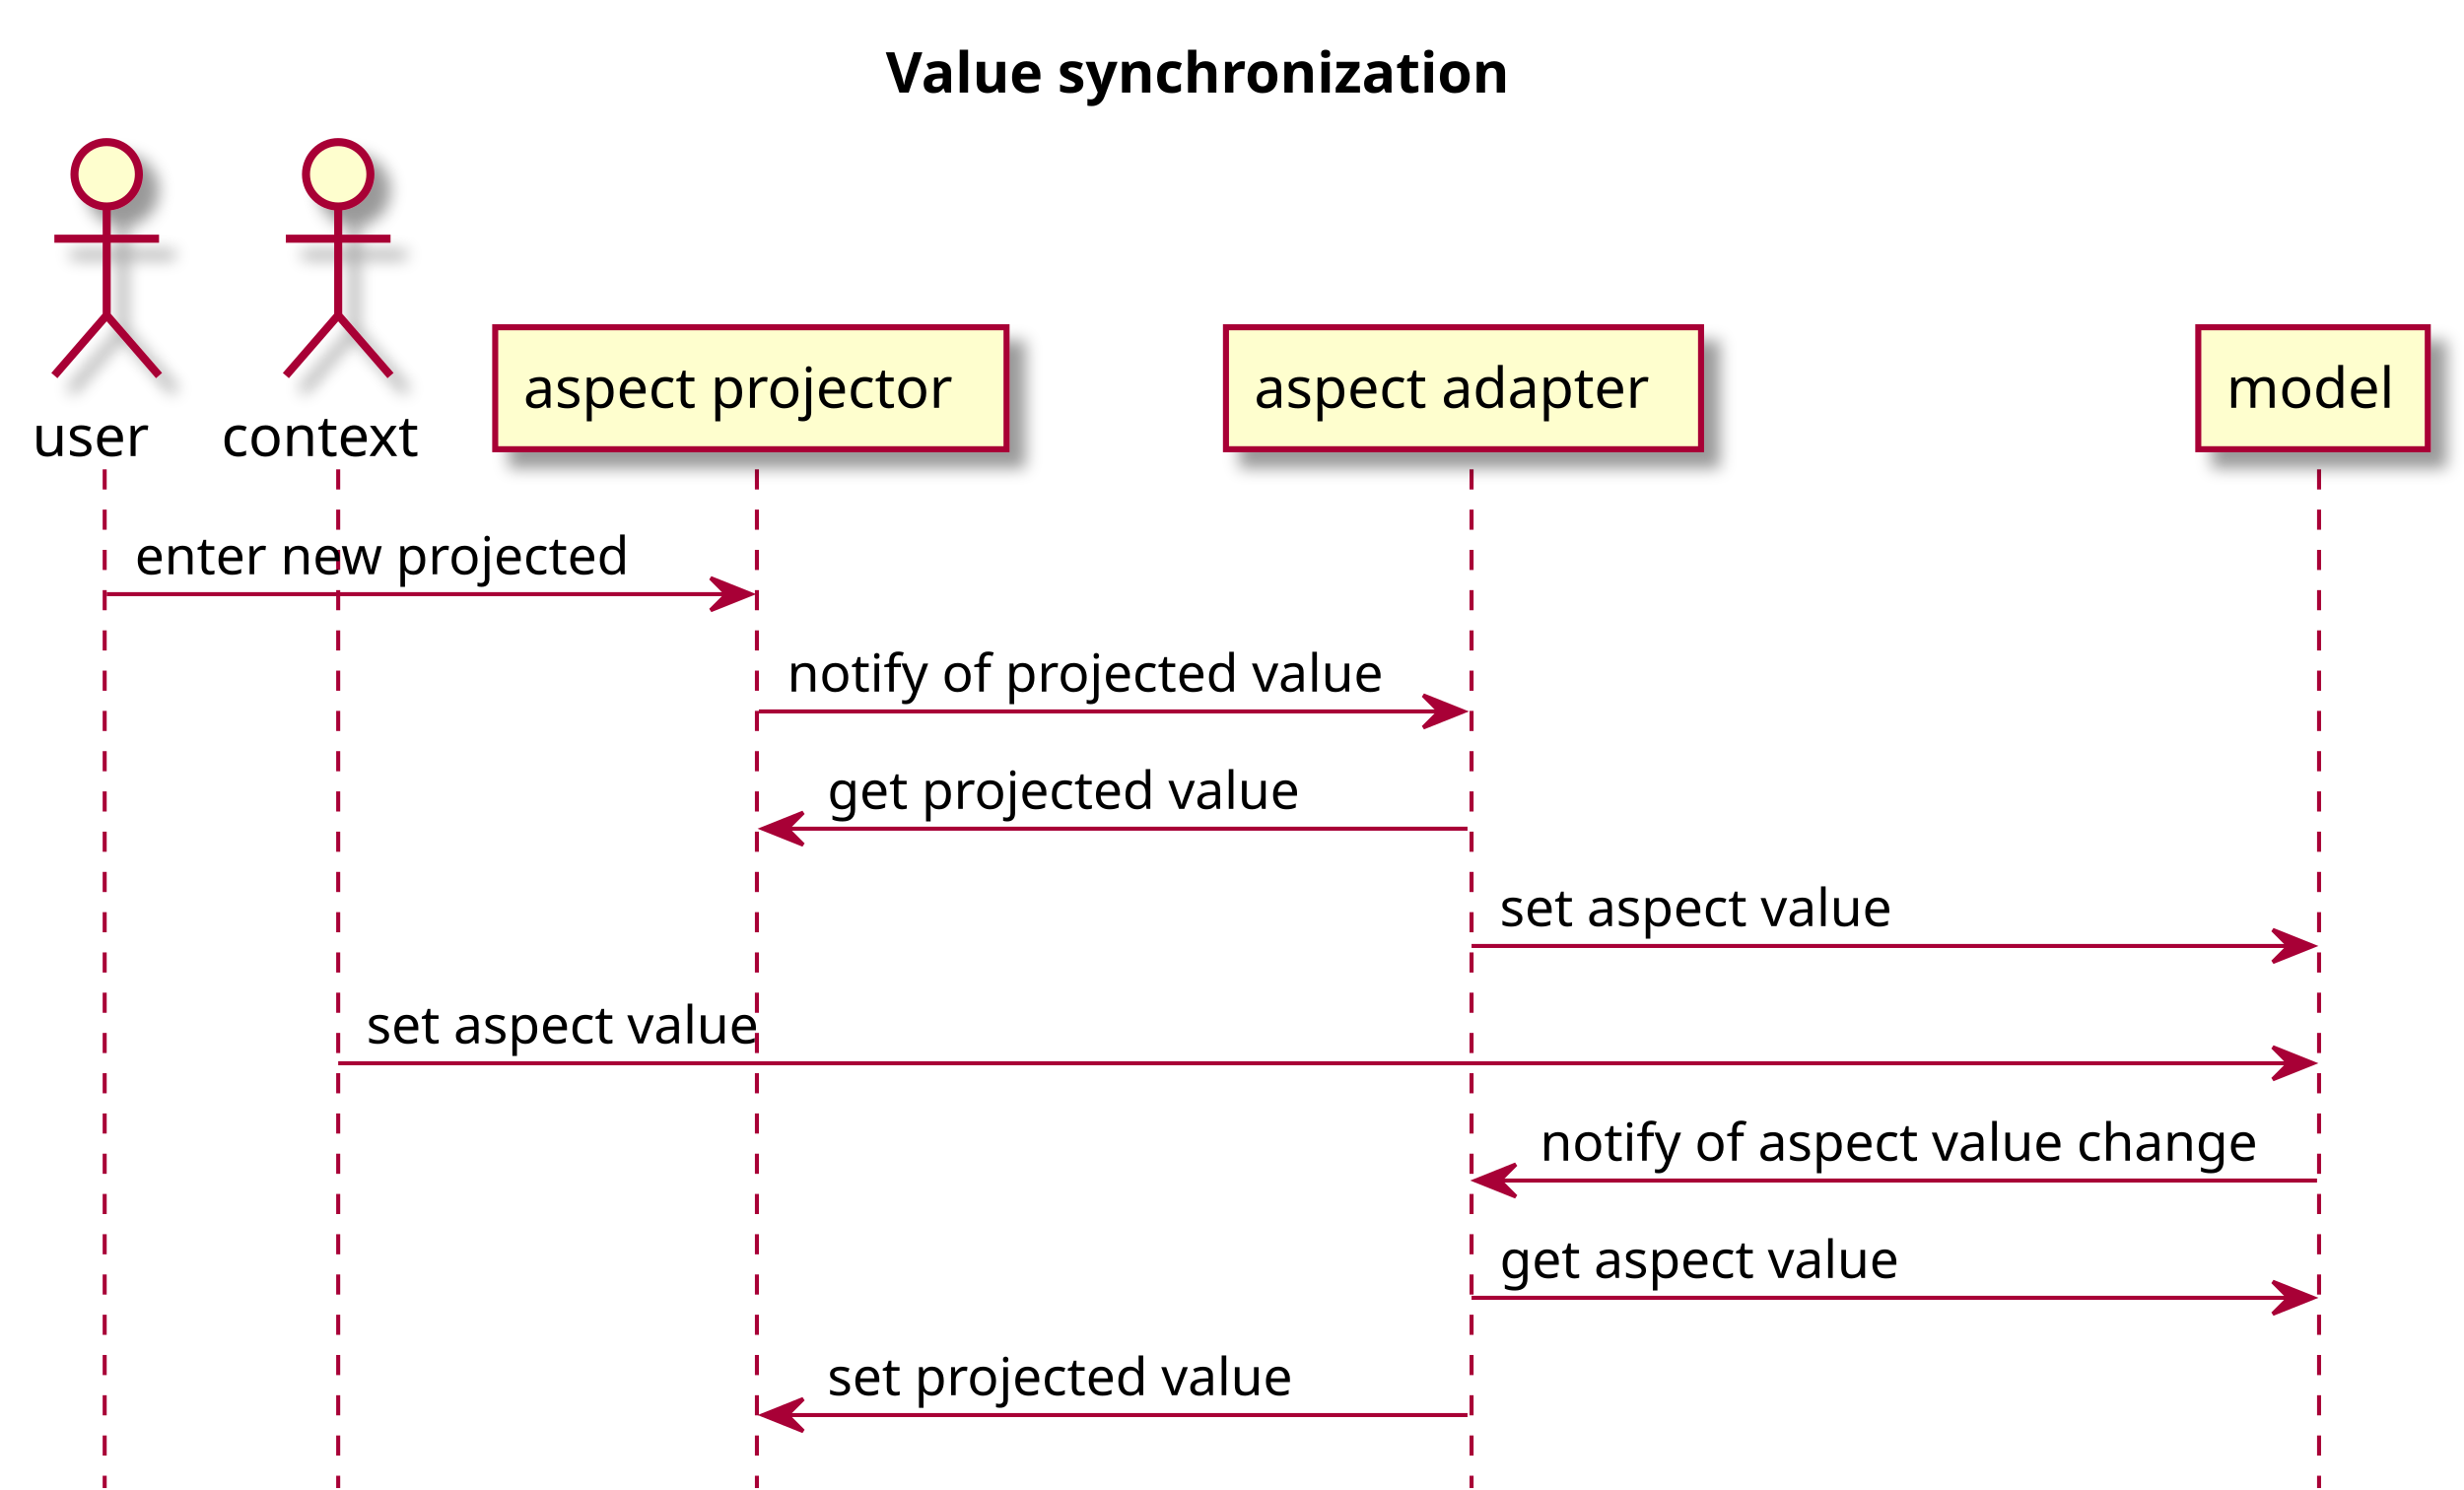
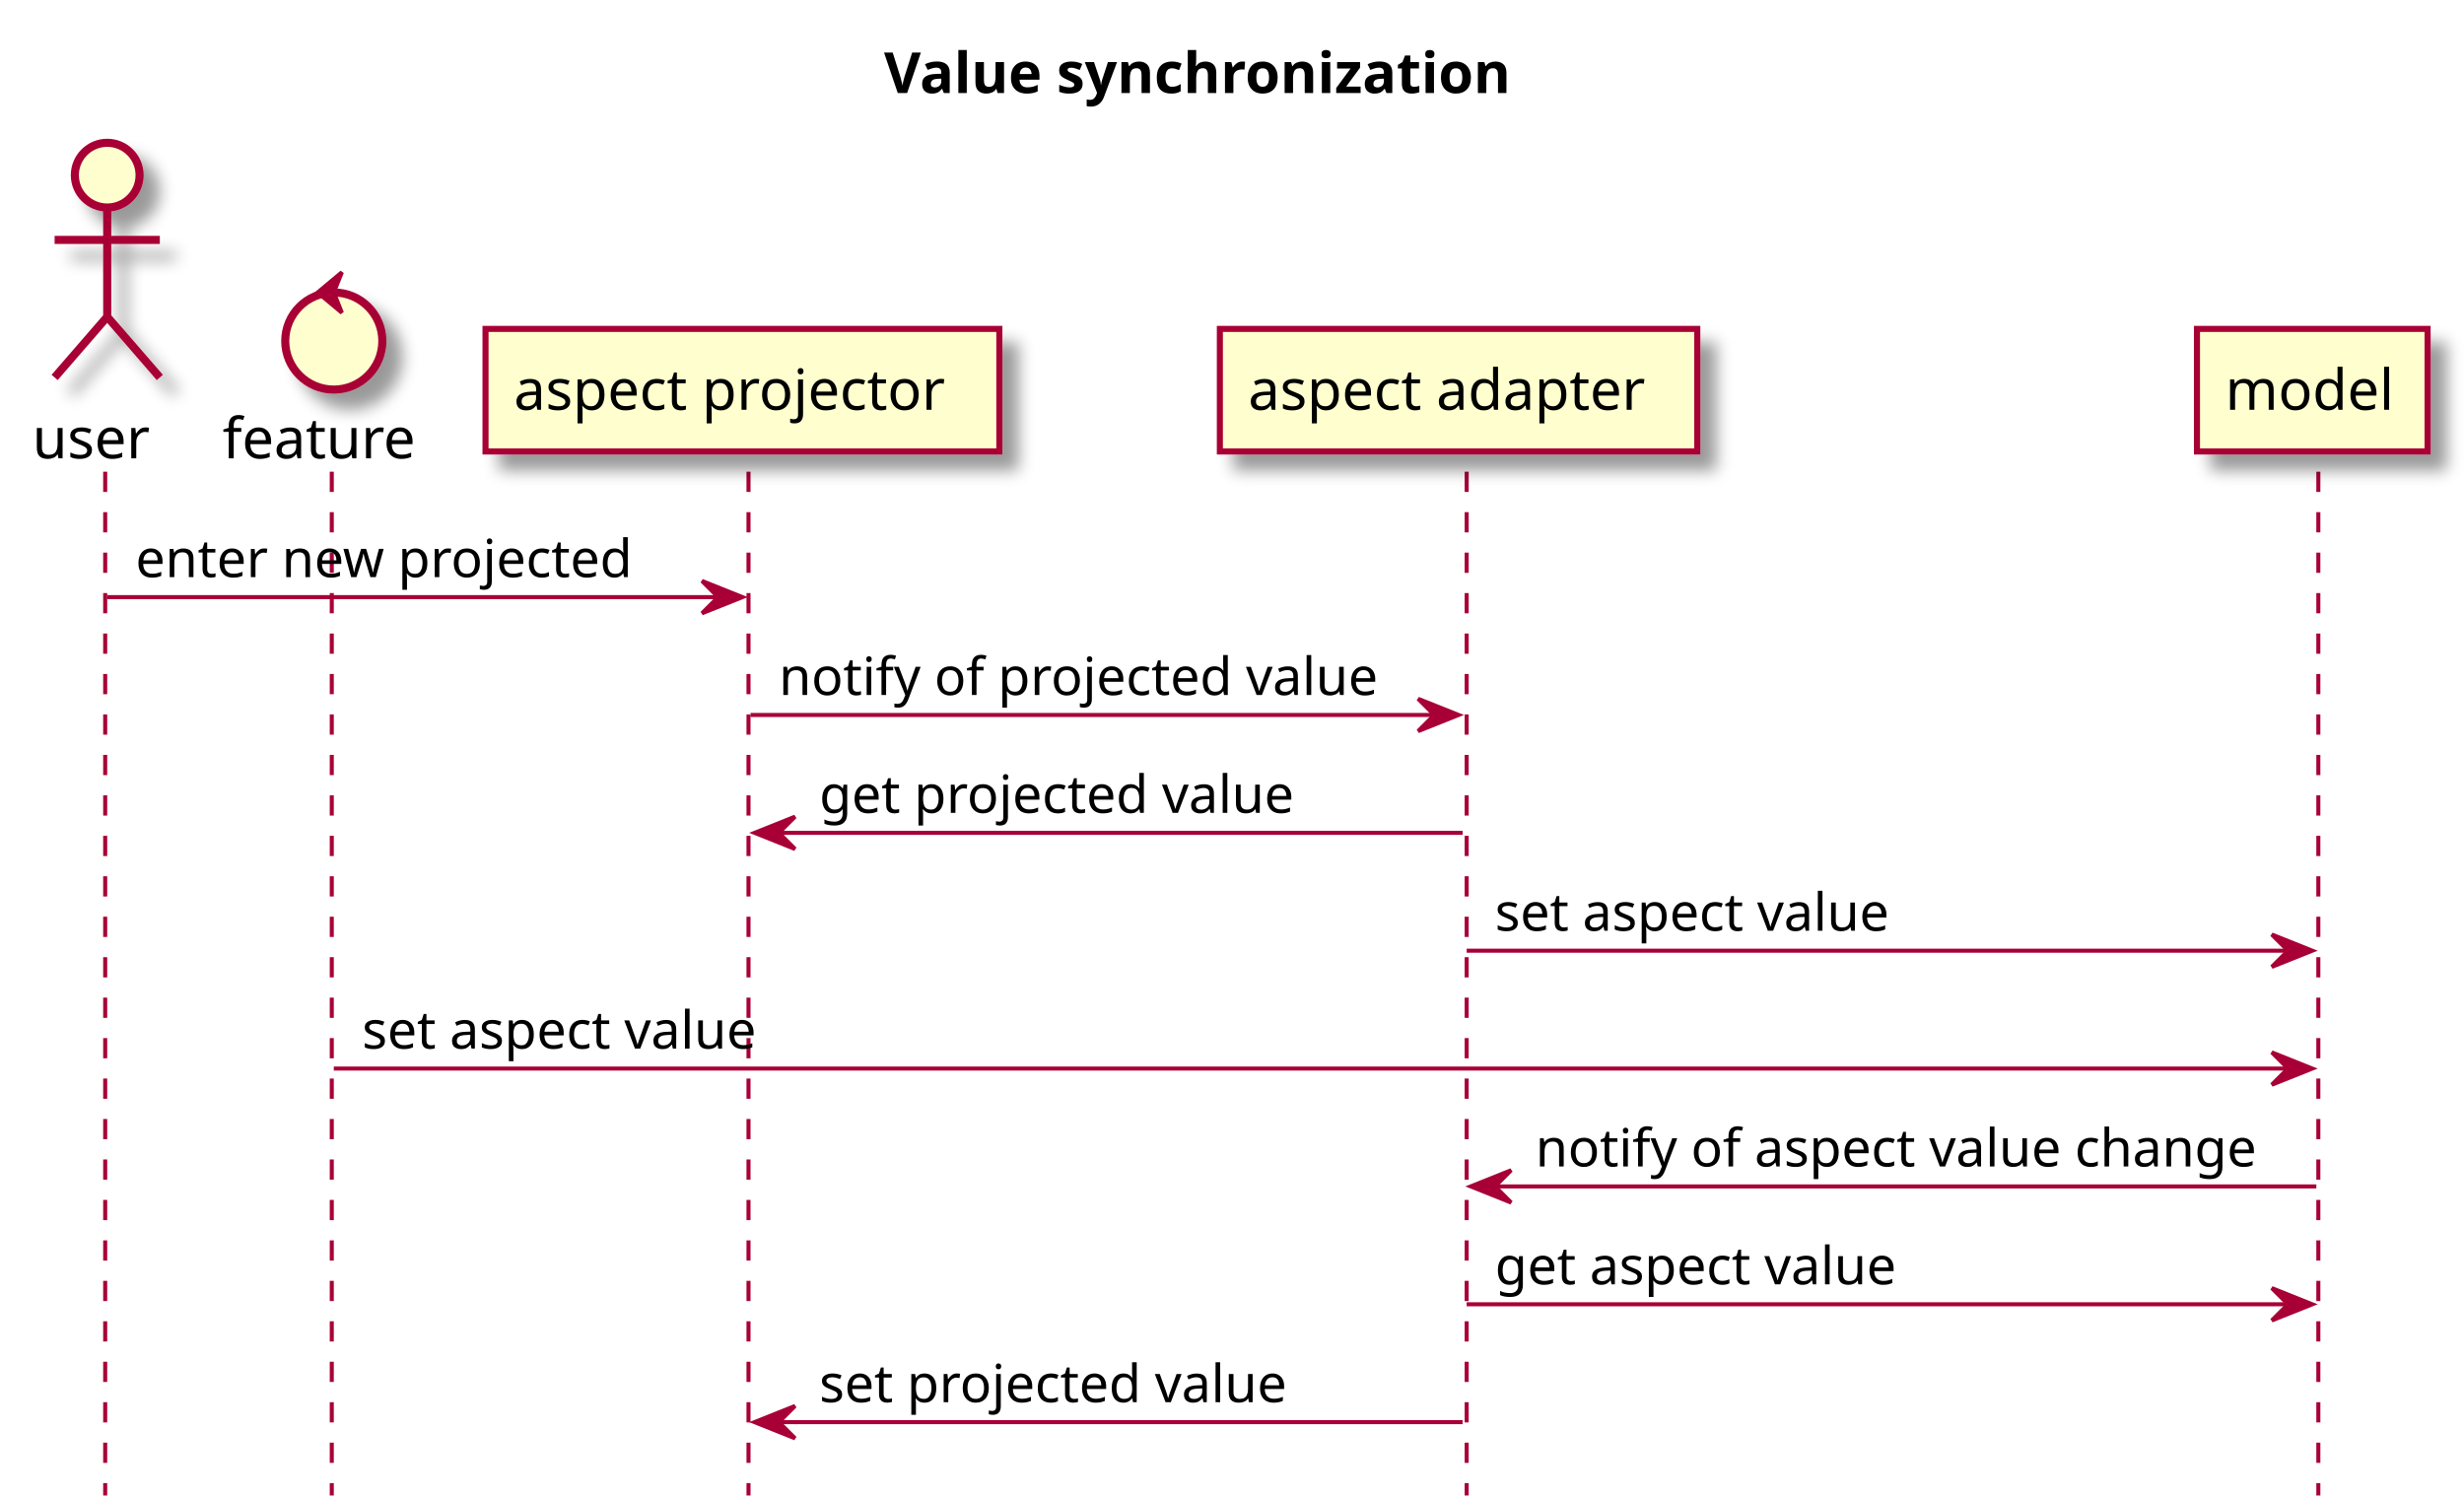
- <svg xmlns="http://www.w3.org/2000/svg" contentScriptType="application/ecmascript" contentStyleType="text/css" height="370px" preserveAspectRatio="none" style="width:612px;height:370px;" version="1.1" viewBox="0 0 612 370" width="612px" zoomAndPan="magnify">
+ <svg xmlns="http://www.w3.org/2000/svg" contentScriptType="application/ecmascript" contentStyleType="text/css" height="370px" preserveAspectRatio="none" style="width:609px;height:370px;" version="1.1" viewBox="0 0 609 370" width="609px" zoomAndPan="magnify">
  <defs>
-     <filter height="300%" id="feyksfb" width="300%" x="-1" y="-1">
+     <filter height="300%" id="fa0mmrt" width="300%" x="-1" y="-1">
      <feGaussianBlur result="blurOut" stdDeviation="2.0" />
      <feColorMatrix in="blurOut" result="blurOut2" type="matrix" values="0 0 0 0 0 0 0 0 0 0 0 0 0 0 0 0 0 0 .4 0" />
      <feOffset dx="4.0" dy="4.0" in="blurOut2" result="blurOut3" />
      <feBlend in="SourceGraphic" in2="blurOut3" mode="normal" />
    </filter>
  </defs>
  <g>
-     <text fill="#000000" font-family="sans-serif" font-size="14" font-weight="bold" lengthAdjust="spacingAndGlyphs" textLength="175" x="220" y="22.995">Value synchronization</text>
+     <text fill="#000000" font-family="sans-serif" font-size="14" font-weight="bold" lengthAdjust="spacingAndGlyphs" textLength="175" x="218.5" y="22.995">Value synchronization</text>
    <line style="stroke: #A80036; stroke-width: 1.0; stroke-dasharray: 5.0,5.0;" x1="26" x2="26" y1="116.594" y2="369.656" />
-     <line style="stroke: #A80036; stroke-width: 1.0; stroke-dasharray: 5.0,5.0;" x1="84" x2="84" y1="116.594" y2="369.656" />
-     <line style="stroke: #A80036; stroke-width: 1.0; stroke-dasharray: 5.0,5.0;" x1="188" x2="188" y1="116.594" y2="369.656" />
-     <line style="stroke: #A80036; stroke-width: 1.0; stroke-dasharray: 5.0,5.0;" x1="365.5" x2="365.5" y1="116.594" y2="369.656" />
-     <line style="stroke: #A80036; stroke-width: 1.0; stroke-dasharray: 5.0,5.0;" x1="576" x2="576" y1="116.594" y2="369.656" />
+     <line style="stroke: #A80036; stroke-width: 1.0; stroke-dasharray: 5.0,5.0;" x1="82" x2="82" y1="116.594" y2="369.656" />
+     <line style="stroke: #A80036; stroke-width: 1.0; stroke-dasharray: 5.0,5.0;" x1="185" x2="185" y1="116.594" y2="369.656" />
+     <line style="stroke: #A80036; stroke-width: 1.0; stroke-dasharray: 5.0,5.0;" x1="362.5" x2="362.5" y1="116.594" y2="369.656" />
+     <line style="stroke: #A80036; stroke-width: 1.0; stroke-dasharray: 5.0,5.0;" x1="573" x2="573" y1="116.594" y2="369.656" />
    <text fill="#000000" font-family="sans-serif" font-size="14" lengthAdjust="spacingAndGlyphs" textLength="31" x="8" y="113.292">user</text>
-     <ellipse cx="26.5" cy="43.297" fill="#FEFECE" filter="url(#feyksfb)" rx="8" ry="8" style="stroke: #A80036; stroke-width: 2.0;" />
-     <path d="M26.5,51.297 L26.5,78.297 M13.5,59.297 L39.5,59.297 M26.5,78.297 L13.5,93.297 M26.5,78.297 L39.5,93.297 " fill="#FEFECE" filter="url(#feyksfb)" style="stroke: #A80036; stroke-width: 2.0;" />
-     <text fill="#000000" font-family="sans-serif" font-size="14" lengthAdjust="spacingAndGlyphs" textLength="52" x="55" y="113.292">context</text>
-     <ellipse cx="84" cy="43.297" fill="#FEFECE" filter="url(#feyksfb)" rx="8" ry="8" style="stroke: #A80036; stroke-width: 2.0;" />
-     <path d="M84,51.297 L84,78.297 M71,59.297 L97,59.297 M84,78.297 L71,93.297 M84,78.297 L97,93.297 " fill="#FEFECE" filter="url(#feyksfb)" style="stroke: #A80036; stroke-width: 2.0;" />
-     <rect fill="#FEFECE" filter="url(#feyksfb)" height="30.297" style="stroke: #A80036; stroke-width: 1.5;" width="127" x="123" y="81.297" />
-     <text fill="#000000" font-family="sans-serif" font-size="14" lengthAdjust="spacingAndGlyphs" textLength="113" x="130" y="101.292">aspect projector</text>
-     <rect fill="#FEFECE" filter="url(#feyksfb)" height="30.297" style="stroke: #A80036; stroke-width: 1.5;" width="118" x="304.5" y="81.297" />
-     <text fill="#000000" font-family="sans-serif" font-size="14" lengthAdjust="spacingAndGlyphs" textLength="104" x="311.5" y="101.292">aspect adapter</text>
-     <rect fill="#FEFECE" filter="url(#feyksfb)" height="30.297" style="stroke: #A80036; stroke-width: 1.5;" width="57" x="546" y="81.297" />
-     <text fill="#000000" font-family="sans-serif" font-size="14" lengthAdjust="spacingAndGlyphs" textLength="43" x="553" y="101.292">model</text>
-     <polygon fill="#A80036" points="176.5,143.594,186.5,147.594,176.5,151.594,180.5,147.594" style="stroke: #A80036; stroke-width: 1.0;" />
-     <line style="stroke: #A80036; stroke-width: 1.0;" x1="26.5" x2="182.5" y1="147.594" y2="147.594" />
+     <ellipse cx="26.5" cy="43.297" fill="#FEFECE" filter="url(#fa0mmrt)" rx="8" ry="8" style="stroke: #A80036; stroke-width: 2.0;" />
+     <path d="M26.5,51.297 L26.5,78.297 M13.5,59.297 L39.5,59.297 M26.5,78.297 L13.5,93.297 M26.5,78.297 L39.5,93.297 " fill="#FEFECE" filter="url(#fa0mmrt)" style="stroke: #A80036; stroke-width: 2.0;" />
+     <text fill="#000000" font-family="sans-serif" font-size="14" lengthAdjust="spacingAndGlyphs" textLength="49" x="55" y="113.292">feature</text>
+     <ellipse cx="82.5" cy="84.297" fill="#FEFECE" filter="url(#fa0mmrt)" rx="12" ry="12" style="stroke: #A80036; stroke-width: 2.0;" />
+     <polygon fill="#A80036" points="78.5,72.297,84.5,67.297,82.5,72.297,84.5,77.297,78.5,72.297" style="stroke: #A80036; stroke-width: 1.0;" />
+     <rect fill="#FEFECE" filter="url(#fa0mmrt)" height="30.297" style="stroke: #A80036; stroke-width: 1.5;" width="127" x="120" y="81.297" />
+     <text fill="#000000" font-family="sans-serif" font-size="14" lengthAdjust="spacingAndGlyphs" textLength="113" x="127" y="101.292">aspect projector</text>
+     <rect fill="#FEFECE" filter="url(#fa0mmrt)" height="30.297" style="stroke: #A80036; stroke-width: 1.5;" width="118" x="301.5" y="81.297" />
+     <text fill="#000000" font-family="sans-serif" font-size="14" lengthAdjust="spacingAndGlyphs" textLength="104" x="308.5" y="101.292">aspect adapter</text>
+     <rect fill="#FEFECE" filter="url(#fa0mmrt)" height="30.297" style="stroke: #A80036; stroke-width: 1.5;" width="57" x="543" y="81.297" />
+     <text fill="#000000" font-family="sans-serif" font-size="14" lengthAdjust="spacingAndGlyphs" textLength="43" x="550" y="101.292">model</text>
+     <polygon fill="#A80036" points="173.5,143.594,183.5,147.594,173.5,151.594,177.5,147.594" style="stroke: #A80036; stroke-width: 1.0;" />
+     <line style="stroke: #A80036; stroke-width: 1.0;" x1="26.5" x2="179.5" y1="147.594" y2="147.594" />
    <text fill="#000000" font-family="sans-serif" font-size="13" lengthAdjust="spacingAndGlyphs" textLength="127" x="33.5" y="142.661">enter new projected</text>
-     <polygon fill="#A80036" points="353.5,172.727,363.5,176.727,353.5,180.727,357.5,176.727" style="stroke: #A80036; stroke-width: 1.0;" />
-     <line style="stroke: #A80036; stroke-width: 1.0;" x1="188.5" x2="359.5" y1="176.727" y2="176.727" />
-     <text fill="#000000" font-family="sans-serif" font-size="13" lengthAdjust="spacingAndGlyphs" textLength="153" x="195.5" y="171.793">notify of projected value</text>
-     <polygon fill="#A80036" points="199.5,201.859,189.5,205.859,199.5,209.859,195.5,205.859" style="stroke: #A80036; stroke-width: 1.0;" />
-     <line style="stroke: #A80036; stroke-width: 1.0;" x1="193.5" x2="364.5" y1="205.859" y2="205.859" />
-     <text fill="#000000" font-family="sans-serif" font-size="13" lengthAdjust="spacingAndGlyphs" textLength="123" x="205.5" y="200.926">get projected value</text>
-     <polygon fill="#A80036" points="564.5,230.992,574.5,234.992,564.5,238.992,568.5,234.992" style="stroke: #A80036; stroke-width: 1.0;" />
-     <line style="stroke: #A80036; stroke-width: 1.0;" x1="365.5" x2="570.5" y1="234.992" y2="234.992" />
-     <text fill="#000000" font-family="sans-serif" font-size="13" lengthAdjust="spacingAndGlyphs" textLength="105" x="372.5" y="230.059">set aspect value</text>
-     <polygon fill="#A80036" points="564.5,260.125,574.5,264.125,564.5,268.125,568.5,264.125" style="stroke: #A80036; stroke-width: 1.0;" />
-     <line style="stroke: #A80036; stroke-width: 1.0;" x1="84" x2="570.5" y1="264.125" y2="264.125" />
-     <text fill="#000000" font-family="sans-serif" font-size="13" lengthAdjust="spacingAndGlyphs" textLength="105" x="91" y="259.192">set aspect value</text>
-     <polygon fill="#A80036" points="376.5,289.258,366.5,293.258,376.5,297.258,372.5,293.258" style="stroke: #A80036; stroke-width: 1.0;" />
-     <line style="stroke: #A80036; stroke-width: 1.0;" x1="370.5" x2="575.5" y1="293.258" y2="293.258" />
-     <text fill="#000000" font-family="sans-serif" font-size="13" lengthAdjust="spacingAndGlyphs" textLength="187" x="382.5" y="288.325">notify of aspect value change</text>
-     <polygon fill="#A80036" points="564.5,318.391,574.5,322.391,564.5,326.391,568.5,322.391" style="stroke: #A80036; stroke-width: 1.0;" />
-     <line style="stroke: #A80036; stroke-width: 1.0;" x1="365.5" x2="570.5" y1="322.391" y2="322.391" />
-     <text fill="#000000" font-family="sans-serif" font-size="13" lengthAdjust="spacingAndGlyphs" textLength="106" x="372.5" y="317.457">get aspect value</text>
-     <polygon fill="#A80036" points="199.5,347.523,189.5,351.523,199.5,355.523,195.5,351.523" style="stroke: #A80036; stroke-width: 1.0;" />
-     <line style="stroke: #A80036; stroke-width: 1.0;" x1="193.5" x2="364.5" y1="351.523" y2="351.523" />
-     <text fill="#000000" font-family="sans-serif" font-size="13" lengthAdjust="spacingAndGlyphs" textLength="122" x="205.5" y="346.59">set projected value</text>
+     <polygon fill="#A80036" points="350.5,172.727,360.5,176.727,350.5,180.727,354.5,176.727" style="stroke: #A80036; stroke-width: 1.0;" />
+     <line style="stroke: #A80036; stroke-width: 1.0;" x1="185.5" x2="356.5" y1="176.727" y2="176.727" />
+     <text fill="#000000" font-family="sans-serif" font-size="13" lengthAdjust="spacingAndGlyphs" textLength="153" x="192.5" y="171.793">notify of projected value</text>
+     <polygon fill="#A80036" points="196.5,201.859,186.5,205.859,196.5,209.859,192.5,205.859" style="stroke: #A80036; stroke-width: 1.0;" />
+     <line style="stroke: #A80036; stroke-width: 1.0;" x1="190.5" x2="361.5" y1="205.859" y2="205.859" />
+     <text fill="#000000" font-family="sans-serif" font-size="13" lengthAdjust="spacingAndGlyphs" textLength="123" x="202.5" y="200.926">get projected value</text>
+     <polygon fill="#A80036" points="561.5,230.992,571.5,234.992,561.5,238.992,565.5,234.992" style="stroke: #A80036; stroke-width: 1.0;" />
+     <line style="stroke: #A80036; stroke-width: 1.0;" x1="362.5" x2="567.5" y1="234.992" y2="234.992" />
+     <text fill="#000000" font-family="sans-serif" font-size="13" lengthAdjust="spacingAndGlyphs" textLength="105" x="369.5" y="230.059">set aspect value</text>
+     <polygon fill="#A80036" points="561.5,260.125,571.5,264.125,561.5,268.125,565.5,264.125" style="stroke: #A80036; stroke-width: 1.0;" />
+     <line style="stroke: #A80036; stroke-width: 1.0;" x1="82.5" x2="567.5" y1="264.125" y2="264.125" />
+     <text fill="#000000" font-family="sans-serif" font-size="13" lengthAdjust="spacingAndGlyphs" textLength="105" x="89.5" y="259.192">set aspect value</text>
+     <polygon fill="#A80036" points="373.5,289.258,363.5,293.258,373.5,297.258,369.5,293.258" style="stroke: #A80036; stroke-width: 1.0;" />
+     <line style="stroke: #A80036; stroke-width: 1.0;" x1="367.5" x2="572.5" y1="293.258" y2="293.258" />
+     <text fill="#000000" font-family="sans-serif" font-size="13" lengthAdjust="spacingAndGlyphs" textLength="187" x="379.5" y="288.325">notify of aspect value change</text>
+     <polygon fill="#A80036" points="561.5,318.391,571.5,322.391,561.5,326.391,565.5,322.391" style="stroke: #A80036; stroke-width: 1.0;" />
+     <line style="stroke: #A80036; stroke-width: 1.0;" x1="362.5" x2="567.5" y1="322.391" y2="322.391" />
+     <text fill="#000000" font-family="sans-serif" font-size="13" lengthAdjust="spacingAndGlyphs" textLength="106" x="369.5" y="317.457">get aspect value</text>
+     <polygon fill="#A80036" points="196.5,347.523,186.5,351.523,196.5,355.523,192.5,351.523" style="stroke: #A80036; stroke-width: 1.0;" />
+     <line style="stroke: #A80036; stroke-width: 1.0;" x1="190.5" x2="361.5" y1="351.523" y2="351.523" />
+     <text fill="#000000" font-family="sans-serif" font-size="13" lengthAdjust="spacingAndGlyphs" textLength="122" x="202.5" y="346.59">set projected value</text>
  </g>
</svg>
